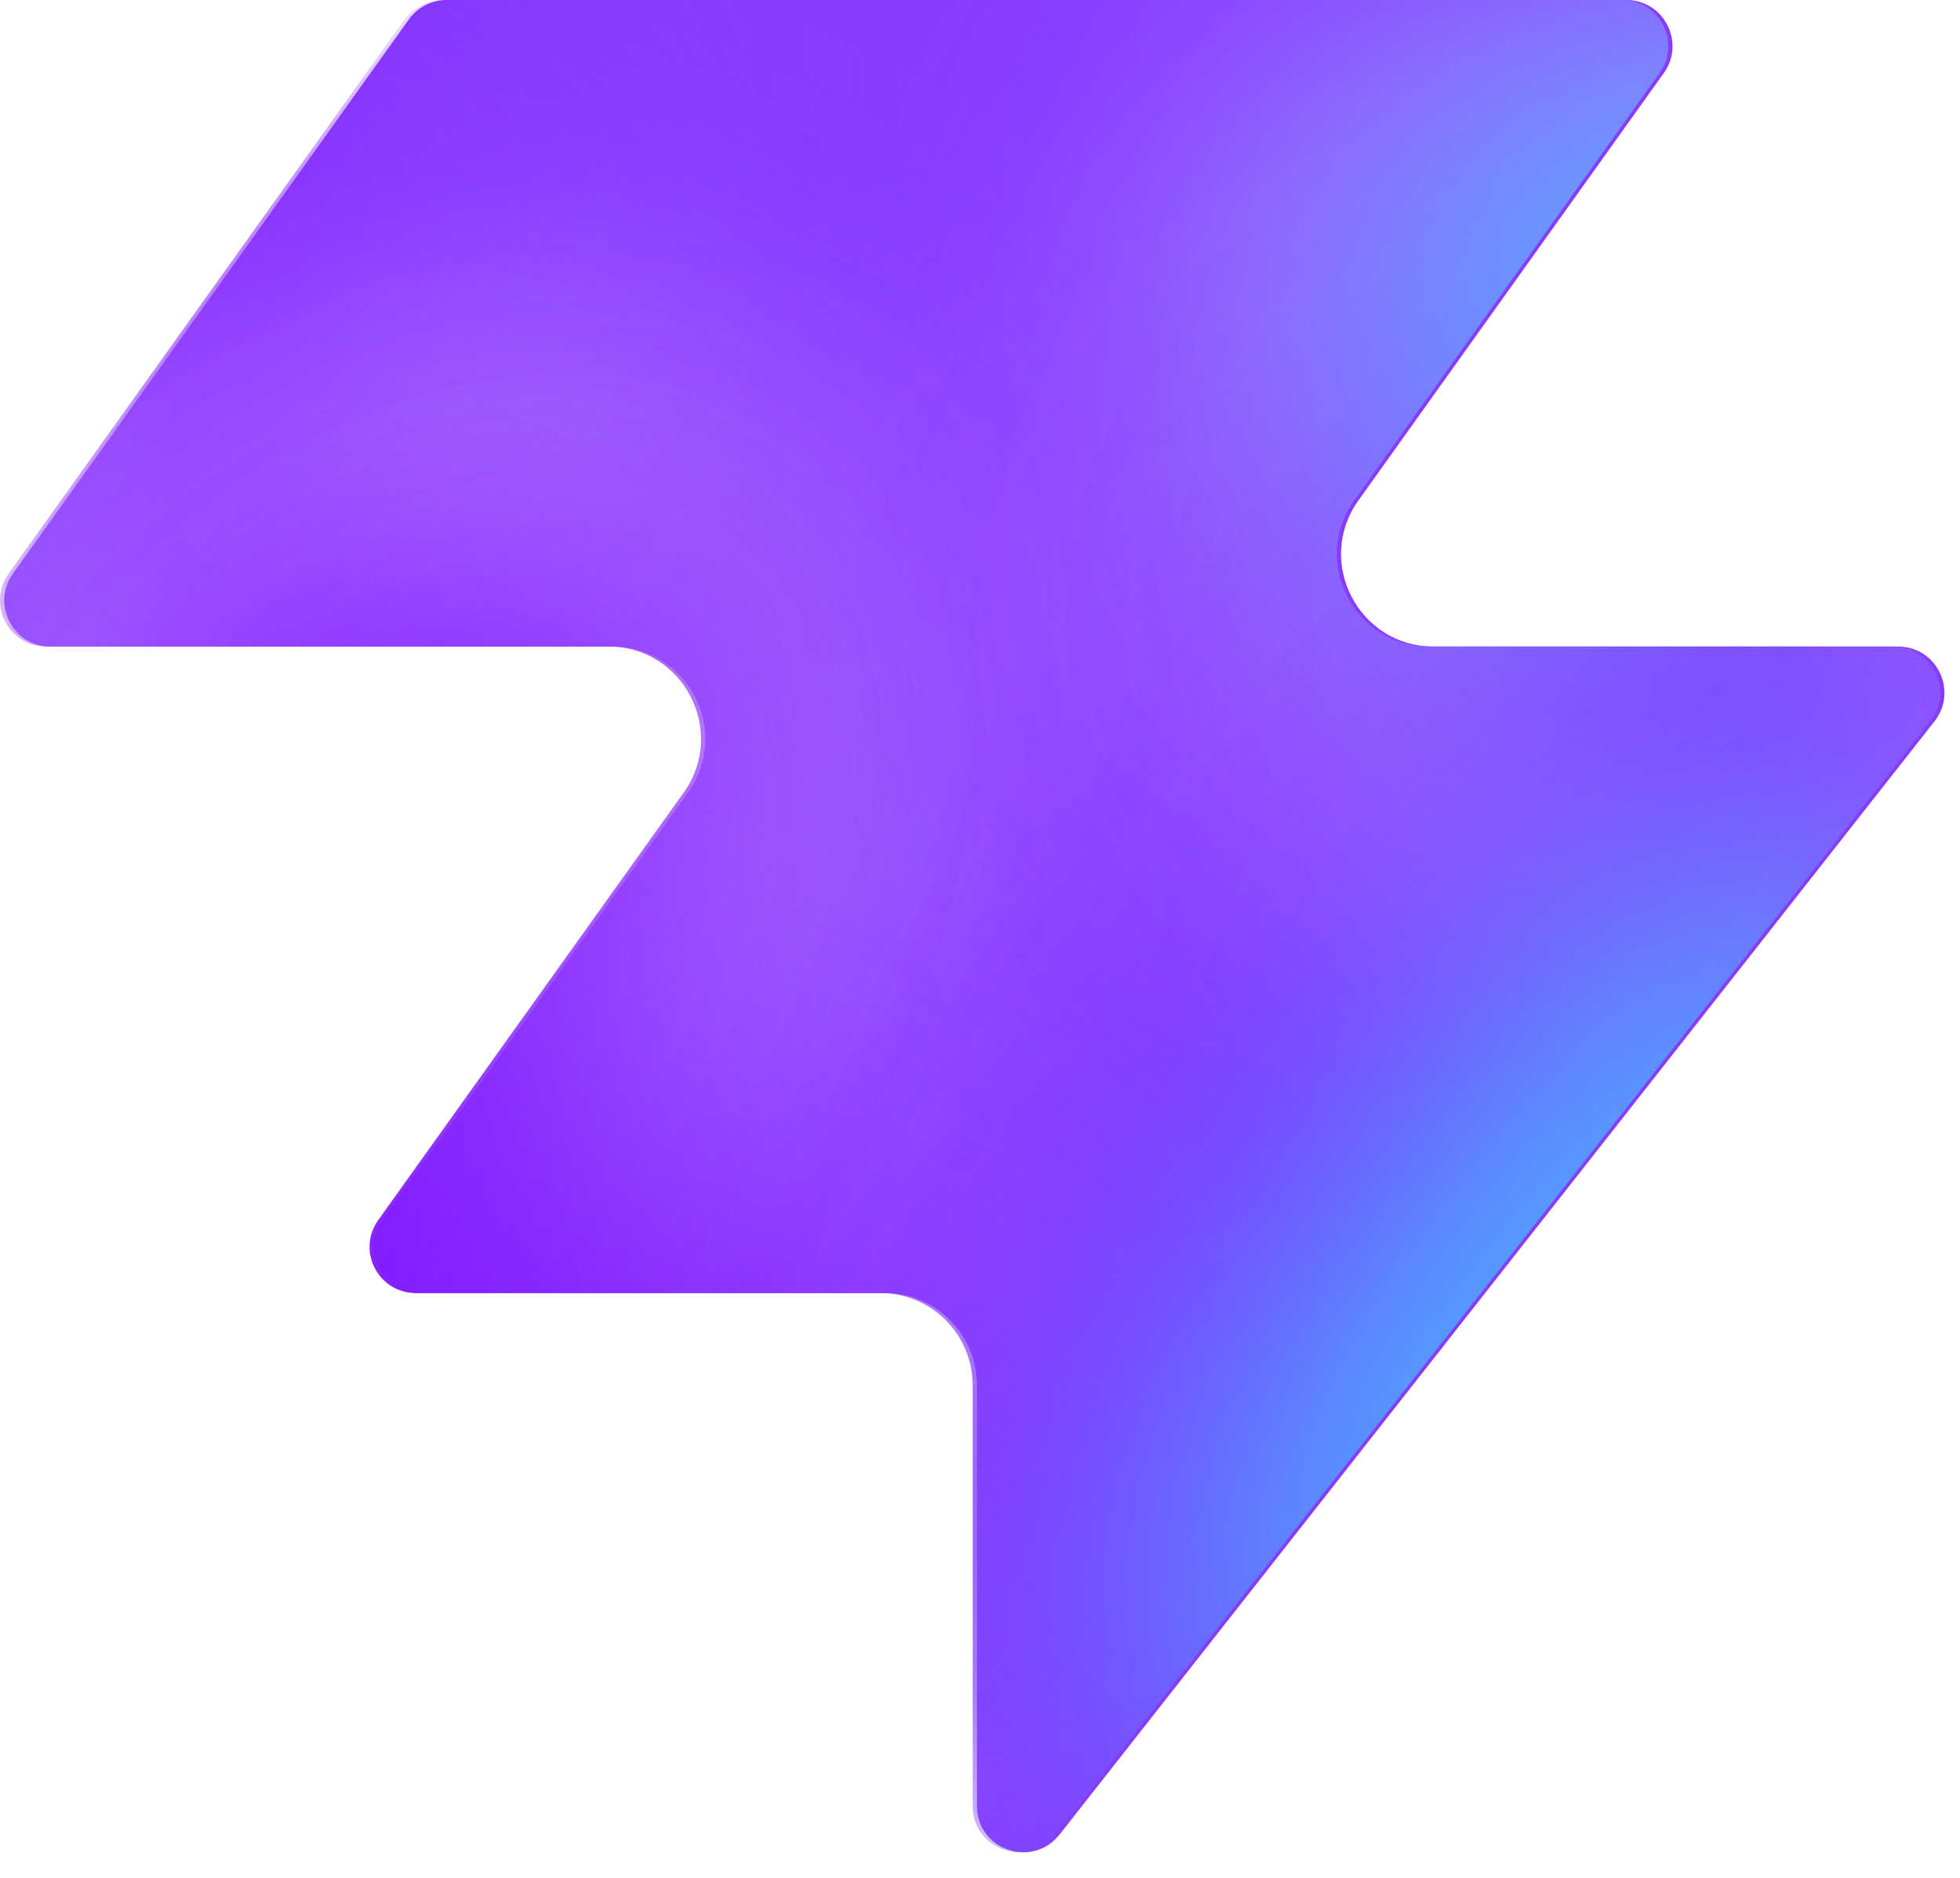
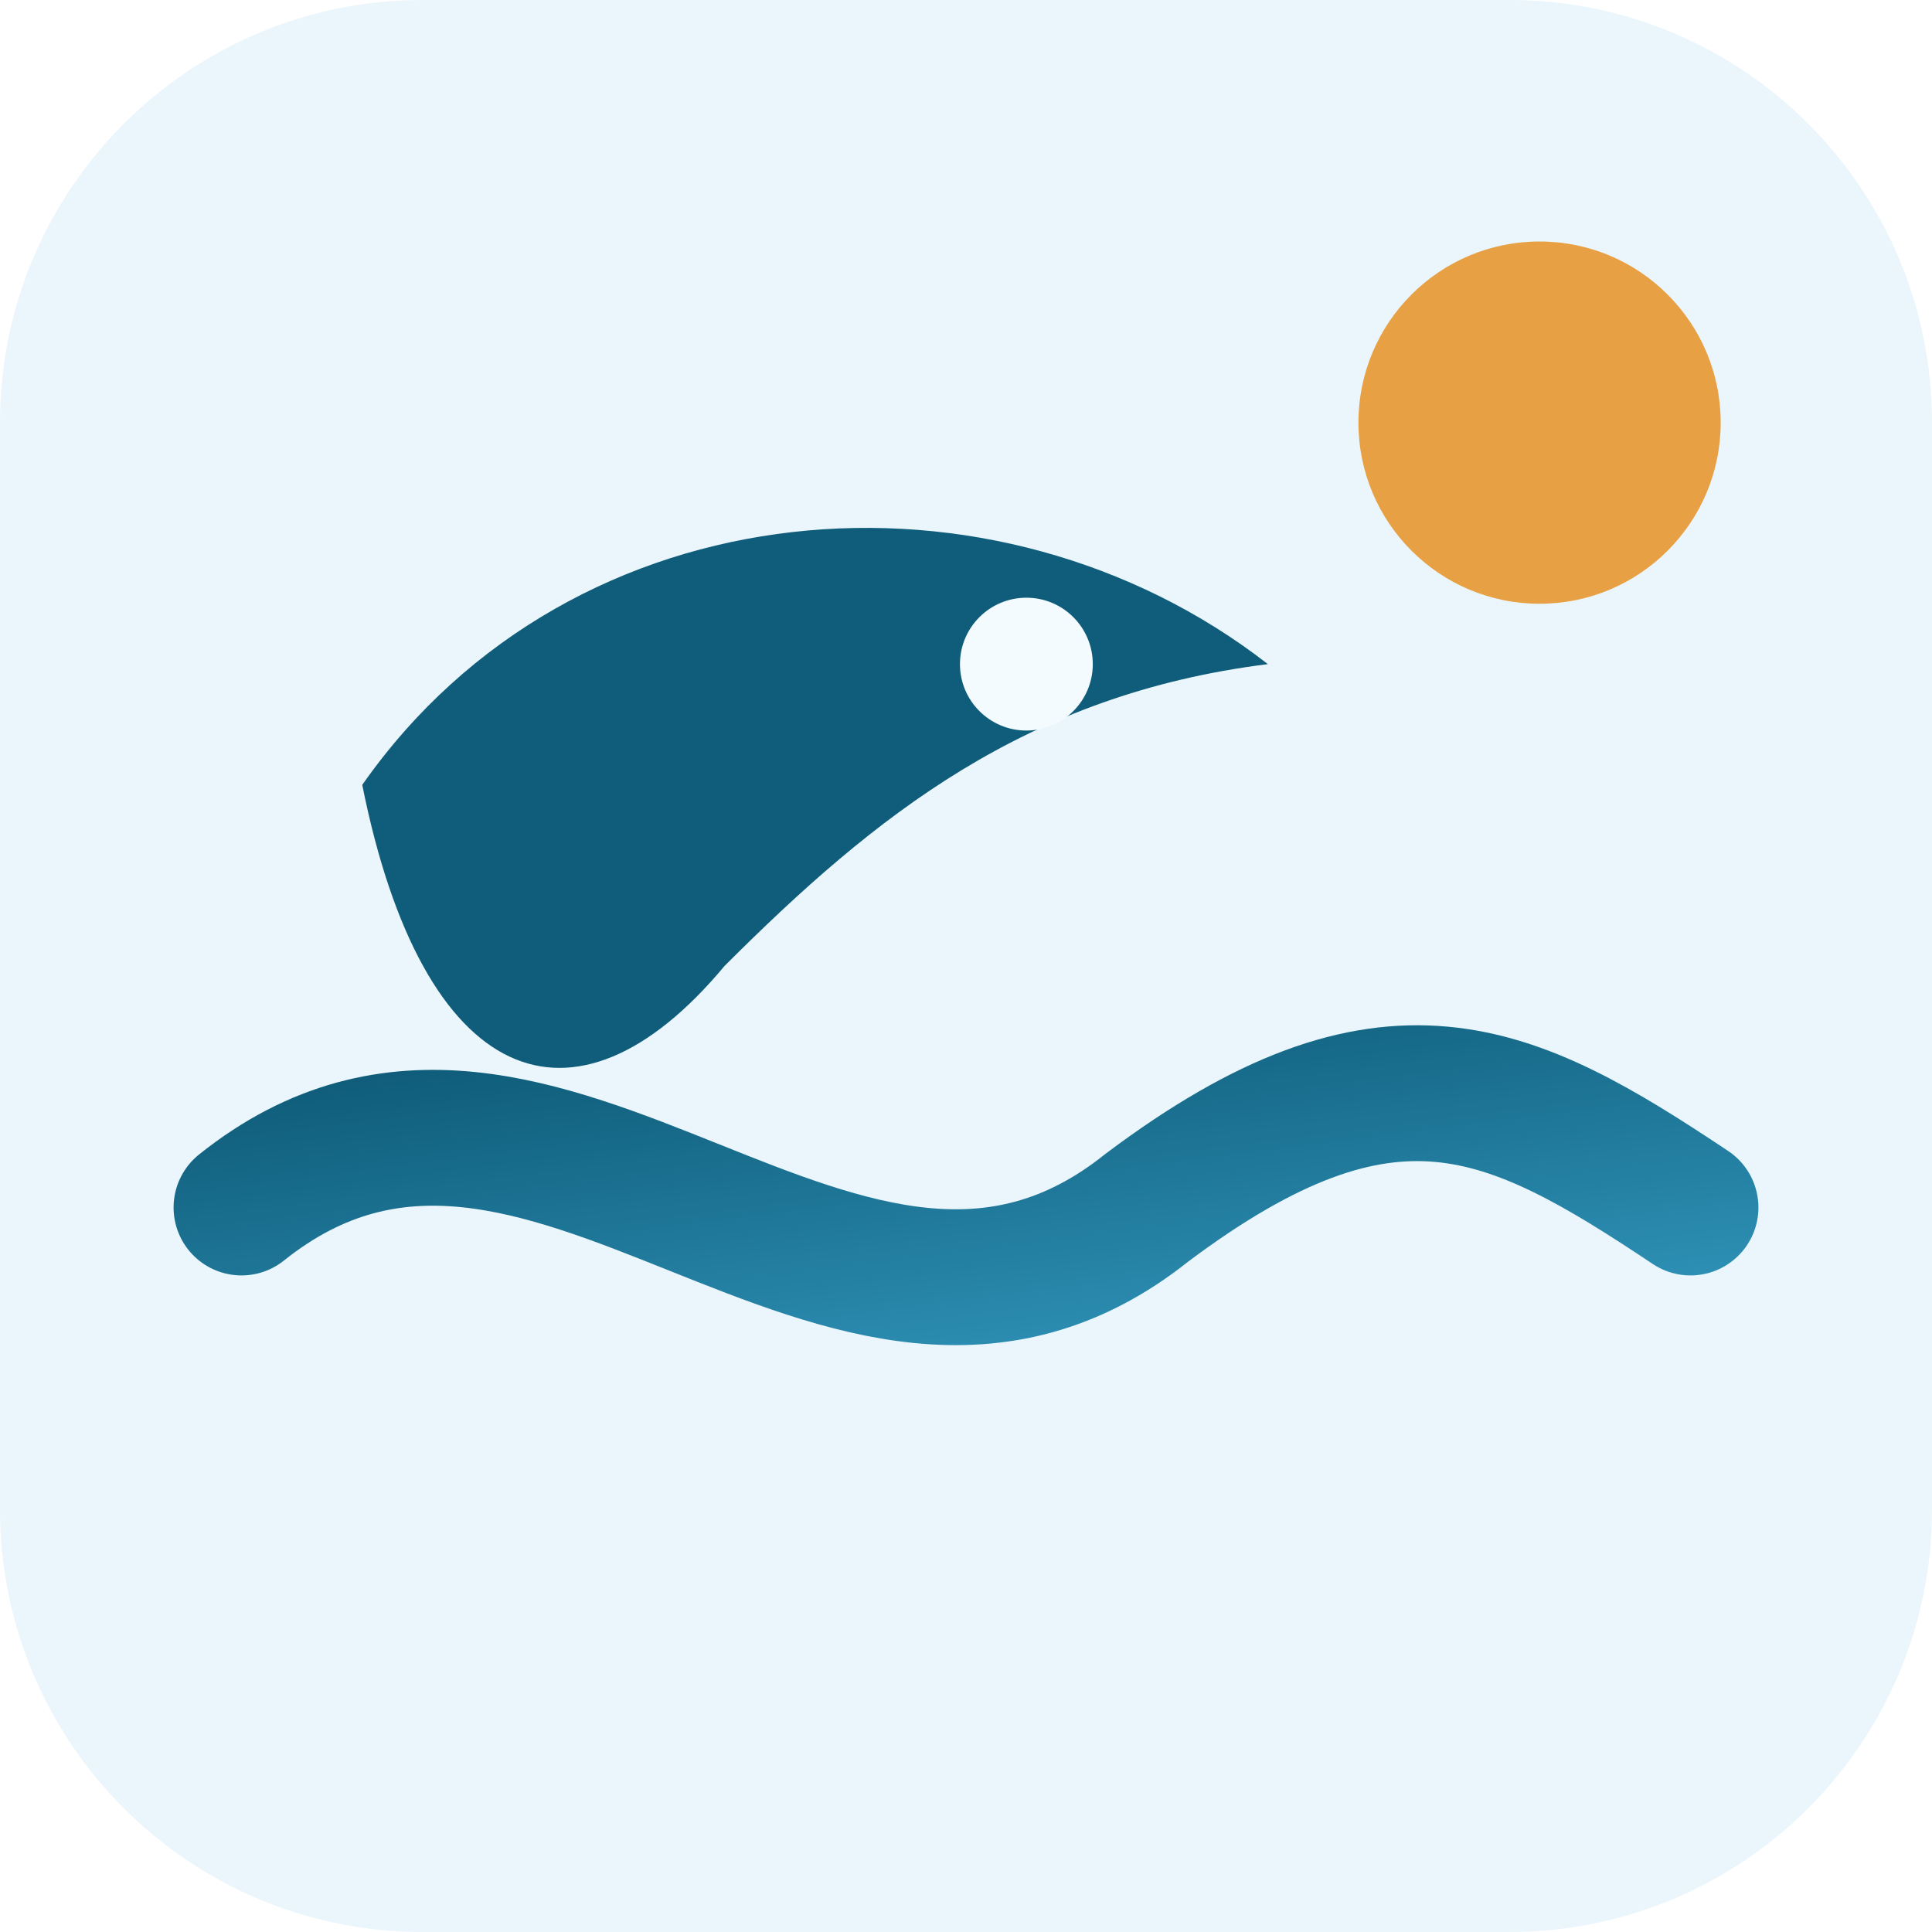
- <svg xmlns="http://www.w3.org/2000/svg" width="48" height="46" fill="none" viewBox="0 0 48 46">
-   <path fill="#863bff" d="M25.946 44.938c-.664.845-2.021.375-2.021-.698V33.937a2.26 2.26 0 0 0-2.262-2.262H10.287c-.92 0-1.456-1.04-.92-1.788l7.48-10.471c1.07-1.497 0-3.578-1.842-3.578H1.237c-.92 0-1.456-1.04-.92-1.788L10.013.474c.214-.297.556-.474.92-.474h28.894c.92 0 1.456 1.04.92 1.788l-7.48 10.471c-1.07 1.498 0 3.579 1.842 3.579h11.377c.943 0 1.473 1.088.89 1.83L25.947 44.94z" style="fill:#863bff;fill:color(display-p3 .525 .23 1);fill-opacity:1" />
-   <mask id="a" width="48" height="46" x="0" y="0" maskUnits="userSpaceOnUse" style="mask-type:alpha">
-     <path fill="#000" d="M25.842 44.938c-.664.844-2.021.375-2.021-.698V33.937a2.26 2.26 0 0 0-2.262-2.262H10.183c-.92 0-1.456-1.04-.92-1.788l7.48-10.471c1.07-1.498 0-3.579-1.842-3.579H1.133c-.92 0-1.456-1.04-.92-1.787L9.91.473c.214-.297.556-.474.92-.474h28.894c.92 0 1.456 1.04.92 1.788l-7.48 10.471c-1.07 1.498 0 3.578 1.842 3.578h11.377c.943 0 1.473 1.088.89 1.832L25.843 44.94z" style="fill:#000;fill-opacity:1" />
-   </mask>
-   <g mask="url(#a)">
-     <g filter="url(#b)">
-       <ellipse cx="5.508" cy="14.704" fill="#ede6ff" rx="5.508" ry="14.704" style="fill:#ede6ff;fill:color(display-p3 .927 .903 1);fill-opacity:1" transform="matrix(.00324 1 1 -.00324 -4.47 31.516)" />
-     </g>
-     <g filter="url(#c)">
-       <ellipse cx="10.399" cy="29.851" fill="#ede6ff" rx="10.399" ry="29.851" style="fill:#ede6ff;fill:color(display-p3 .927 .903 1);fill-opacity:1" transform="matrix(.00324 1 1 -.00324 -39.328 7.883)" />
-     </g>
-     <g filter="url(#d)">
-       <ellipse cx="5.508" cy="30.487" fill="#7e14ff" rx="5.508" ry="30.487" style="fill:#7e14ff;fill:color(display-p3 .492 .077 1);fill-opacity:1" transform="rotate(89.814 -25.913 -14.639)scale(1 -1)" />
-     </g>
-     <g filter="url(#e)">
-       <ellipse cx="5.508" cy="30.599" fill="#7e14ff" rx="5.508" ry="30.599" style="fill:#7e14ff;fill:color(display-p3 .492 .077 1);fill-opacity:1" transform="rotate(89.814 -32.644 -3.334)scale(1 -1)" />
-     </g>
-     <g filter="url(#f)">
-       <ellipse cx="5.508" cy="30.599" fill="#7e14ff" rx="5.508" ry="30.599" style="fill:#7e14ff;fill:color(display-p3 .492 .077 1);fill-opacity:1" transform="matrix(.00324 1 1 -.00324 -34.34 30.47)" />
-     </g>
-     <g filter="url(#g)">
-       <ellipse cx="14.072" cy="22.078" fill="#ede6ff" rx="14.072" ry="22.078" style="fill:#ede6ff;fill:color(display-p3 .927 .903 1);fill-opacity:1" transform="rotate(93.35 24.506 48.493)scale(-1 1)" />
-     </g>
-     <g filter="url(#h)">
-       <ellipse cx="3.47" cy="21.501" fill="#7e14ff" rx="3.47" ry="21.501" style="fill:#7e14ff;fill:color(display-p3 .492 .077 1);fill-opacity:1" transform="rotate(89.009 28.708 47.59)scale(-1 1)" />
-     </g>
-     <g filter="url(#i)">
-       <ellipse cx="3.47" cy="21.501" fill="#7e14ff" rx="3.47" ry="21.501" style="fill:#7e14ff;fill:color(display-p3 .492 .077 1);fill-opacity:1" transform="rotate(89.009 28.708 47.59)scale(-1 1)" />
-     </g>
-     <g filter="url(#j)">
-       <ellipse cx=".387" cy="8.972" fill="#7e14ff" rx="4.407" ry="29.108" style="fill:#7e14ff;fill:color(display-p3 .492 .077 1);fill-opacity:1" transform="rotate(39.51 .387 8.972)" />
-     </g>
-     <g filter="url(#k)">
-       <ellipse cx="47.523" cy="-6.092" fill="#7e14ff" rx="4.407" ry="29.108" style="fill:#7e14ff;fill:color(display-p3 .492 .077 1);fill-opacity:1" transform="rotate(37.892 47.523 -6.092)" />
-     </g>
-     <g filter="url(#l)">
-       <ellipse cx="41.412" cy="6.333" fill="#47bfff" rx="5.971" ry="9.665" style="fill:#47bfff;fill:color(display-p3 .28 .748 1);fill-opacity:1" transform="rotate(37.892 41.412 6.333)" />
-     </g>
-     <g filter="url(#m)">
-       <ellipse cx="-1.879" cy="38.332" fill="#7e14ff" rx="4.407" ry="29.108" style="fill:#7e14ff;fill:color(display-p3 .492 .077 1);fill-opacity:1" transform="rotate(37.892 -1.88 38.332)" />
-     </g>
-     <g filter="url(#n)">
-       <ellipse cx="-1.879" cy="38.332" fill="#7e14ff" rx="4.407" ry="29.108" style="fill:#7e14ff;fill:color(display-p3 .492 .077 1);fill-opacity:1" transform="rotate(37.892 -1.88 38.332)" />
-     </g>
-     <g filter="url(#o)">
-       <ellipse cx="35.651" cy="29.907" fill="#7e14ff" rx="4.407" ry="29.108" style="fill:#7e14ff;fill:color(display-p3 .492 .077 1);fill-opacity:1" transform="rotate(37.892 35.651 29.907)" />
-     </g>
-     <g filter="url(#p)">
-       <ellipse cx="38.418" cy="32.4" fill="#47bfff" rx="5.971" ry="15.297" style="fill:#47bfff;fill:color(display-p3 .28 .748 1);fill-opacity:1" transform="rotate(37.892 38.418 32.4)" />
-     </g>
-   </g>
+ <svg xmlns="http://www.w3.org/2000/svg" viewBox="0 0 64 64">
  <defs>
-     <filter id="b" width="60.045" height="41.654" x="-19.77" y="16.149" color-interpolation-filters="sRGB" filterUnits="userSpaceOnUse">
-       <feFlood flood-opacity="0" result="BackgroundImageFix" />
-       <feBlend in="SourceGraphic" in2="BackgroundImageFix" result="shape" />
-       <feGaussianBlur result="effect1_foregroundBlur_2002_17158" stdDeviation="7.659" />
-     </filter>
-     <filter id="c" width="90.34" height="51.437" x="-54.613" y="-7.533" color-interpolation-filters="sRGB" filterUnits="userSpaceOnUse">
-       <feFlood flood-opacity="0" result="BackgroundImageFix" />
-       <feBlend in="SourceGraphic" in2="BackgroundImageFix" result="shape" />
-       <feGaussianBlur result="effect1_foregroundBlur_2002_17158" stdDeviation="7.659" />
-     </filter>
-     <filter id="d" width="79.355" height="29.4" x="-49.64" y="2.03" color-interpolation-filters="sRGB" filterUnits="userSpaceOnUse">
-       <feFlood flood-opacity="0" result="BackgroundImageFix" />
-       <feBlend in="SourceGraphic" in2="BackgroundImageFix" result="shape" />
-       <feGaussianBlur result="effect1_foregroundBlur_2002_17158" stdDeviation="4.596" />
-     </filter>
-     <filter id="e" width="79.579" height="29.4" x="-45.045" y="20.029" color-interpolation-filters="sRGB" filterUnits="userSpaceOnUse">
-       <feFlood flood-opacity="0" result="BackgroundImageFix" />
-       <feBlend in="SourceGraphic" in2="BackgroundImageFix" result="shape" />
-       <feGaussianBlur result="effect1_foregroundBlur_2002_17158" stdDeviation="4.596" />
-     </filter>
-     <filter id="f" width="79.579" height="29.4" x="-43.513" y="21.178" color-interpolation-filters="sRGB" filterUnits="userSpaceOnUse">
-       <feFlood flood-opacity="0" result="BackgroundImageFix" />
-       <feBlend in="SourceGraphic" in2="BackgroundImageFix" result="shape" />
-       <feGaussianBlur result="effect1_foregroundBlur_2002_17158" stdDeviation="4.596" />
-     </filter>
-     <filter id="g" width="74.749" height="58.852" x="15.756" y="-17.901" color-interpolation-filters="sRGB" filterUnits="userSpaceOnUse">
-       <feFlood flood-opacity="0" result="BackgroundImageFix" />
-       <feBlend in="SourceGraphic" in2="BackgroundImageFix" result="shape" />
-       <feGaussianBlur result="effect1_foregroundBlur_2002_17158" stdDeviation="7.659" />
-     </filter>
-     <filter id="h" width="61.377" height="25.362" x="23.548" y="2.284" color-interpolation-filters="sRGB" filterUnits="userSpaceOnUse">
-       <feFlood flood-opacity="0" result="BackgroundImageFix" />
-       <feBlend in="SourceGraphic" in2="BackgroundImageFix" result="shape" />
-       <feGaussianBlur result="effect1_foregroundBlur_2002_17158" stdDeviation="4.596" />
-     </filter>
-     <filter id="i" width="61.377" height="25.362" x="23.548" y="2.284" color-interpolation-filters="sRGB" filterUnits="userSpaceOnUse">
-       <feFlood flood-opacity="0" result="BackgroundImageFix" />
-       <feBlend in="SourceGraphic" in2="BackgroundImageFix" result="shape" />
-       <feGaussianBlur result="effect1_foregroundBlur_2002_17158" stdDeviation="4.596" />
-     </filter>
-     <filter id="j" width="56.045" height="63.649" x="-27.636" y="-22.853" color-interpolation-filters="sRGB" filterUnits="userSpaceOnUse">
-       <feFlood flood-opacity="0" result="BackgroundImageFix" />
-       <feBlend in="SourceGraphic" in2="BackgroundImageFix" result="shape" />
-       <feGaussianBlur result="effect1_foregroundBlur_2002_17158" stdDeviation="4.596" />
-     </filter>
-     <filter id="k" width="54.814" height="64.646" x="20.116" y="-38.415" color-interpolation-filters="sRGB" filterUnits="userSpaceOnUse">
-       <feFlood flood-opacity="0" result="BackgroundImageFix" />
-       <feBlend in="SourceGraphic" in2="BackgroundImageFix" result="shape" />
-       <feGaussianBlur result="effect1_foregroundBlur_2002_17158" stdDeviation="4.596" />
-     </filter>
-     <filter id="l" width="33.541" height="35.313" x="24.641" y="-11.323" color-interpolation-filters="sRGB" filterUnits="userSpaceOnUse">
-       <feFlood flood-opacity="0" result="BackgroundImageFix" />
-       <feBlend in="SourceGraphic" in2="BackgroundImageFix" result="shape" />
-       <feGaussianBlur result="effect1_foregroundBlur_2002_17158" stdDeviation="4.596" />
-     </filter>
-     <filter id="m" width="54.814" height="64.646" x="-29.286" y="6.009" color-interpolation-filters="sRGB" filterUnits="userSpaceOnUse">
-       <feFlood flood-opacity="0" result="BackgroundImageFix" />
-       <feBlend in="SourceGraphic" in2="BackgroundImageFix" result="shape" />
-       <feGaussianBlur result="effect1_foregroundBlur_2002_17158" stdDeviation="4.596" />
-     </filter>
-     <filter id="n" width="54.814" height="64.646" x="-29.286" y="6.009" color-interpolation-filters="sRGB" filterUnits="userSpaceOnUse">
-       <feFlood flood-opacity="0" result="BackgroundImageFix" />
-       <feBlend in="SourceGraphic" in2="BackgroundImageFix" result="shape" />
-       <feGaussianBlur result="effect1_foregroundBlur_2002_17158" stdDeviation="4.596" />
-     </filter>
-     <filter id="o" width="54.814" height="64.646" x="8.244" y="-2.416" color-interpolation-filters="sRGB" filterUnits="userSpaceOnUse">
-       <feFlood flood-opacity="0" result="BackgroundImageFix" />
-       <feBlend in="SourceGraphic" in2="BackgroundImageFix" result="shape" />
-       <feGaussianBlur result="effect1_foregroundBlur_2002_17158" stdDeviation="4.596" />
-     </filter>
-     <filter id="p" width="39.409" height="43.623" x="18.713" y="10.588" color-interpolation-filters="sRGB" filterUnits="userSpaceOnUse">
-       <feFlood flood-opacity="0" result="BackgroundImageFix" />
-       <feBlend in="SourceGraphic" in2="BackgroundImageFix" result="shape" />
-       <feGaussianBlur result="effect1_foregroundBlur_2002_17158" stdDeviation="4.596" />
-     </filter>
+     <linearGradient id="wave" x1="0" y1="0" x2="1" y2="1">
+       <stop offset="0" stop-color="#0f5d7a" />
+       <stop offset="1" stop-color="#2d8fb4" />
+     </linearGradient>
  </defs>
+   <rect width="64" height="64" rx="14" fill="#eaf6fb" />
+   <path d="M8 40 C18 32 28 48 38 40 C46 34 50 36 56 40" stroke="url(#wave)" stroke-width="4.5" fill="none" stroke-linecap="round" />
+   <path d="M12 26 C19 16 33 15 42 22 C34 23 29 27 24 32 C19 38 14 36 12 26 Z" fill="#0f5d7a" />
+   <circle cx="34" cy="22" r="2.2" fill="#f3fbff" />
+   <circle cx="51" cy="14" r="6" fill="#e8a045" />
</svg>
